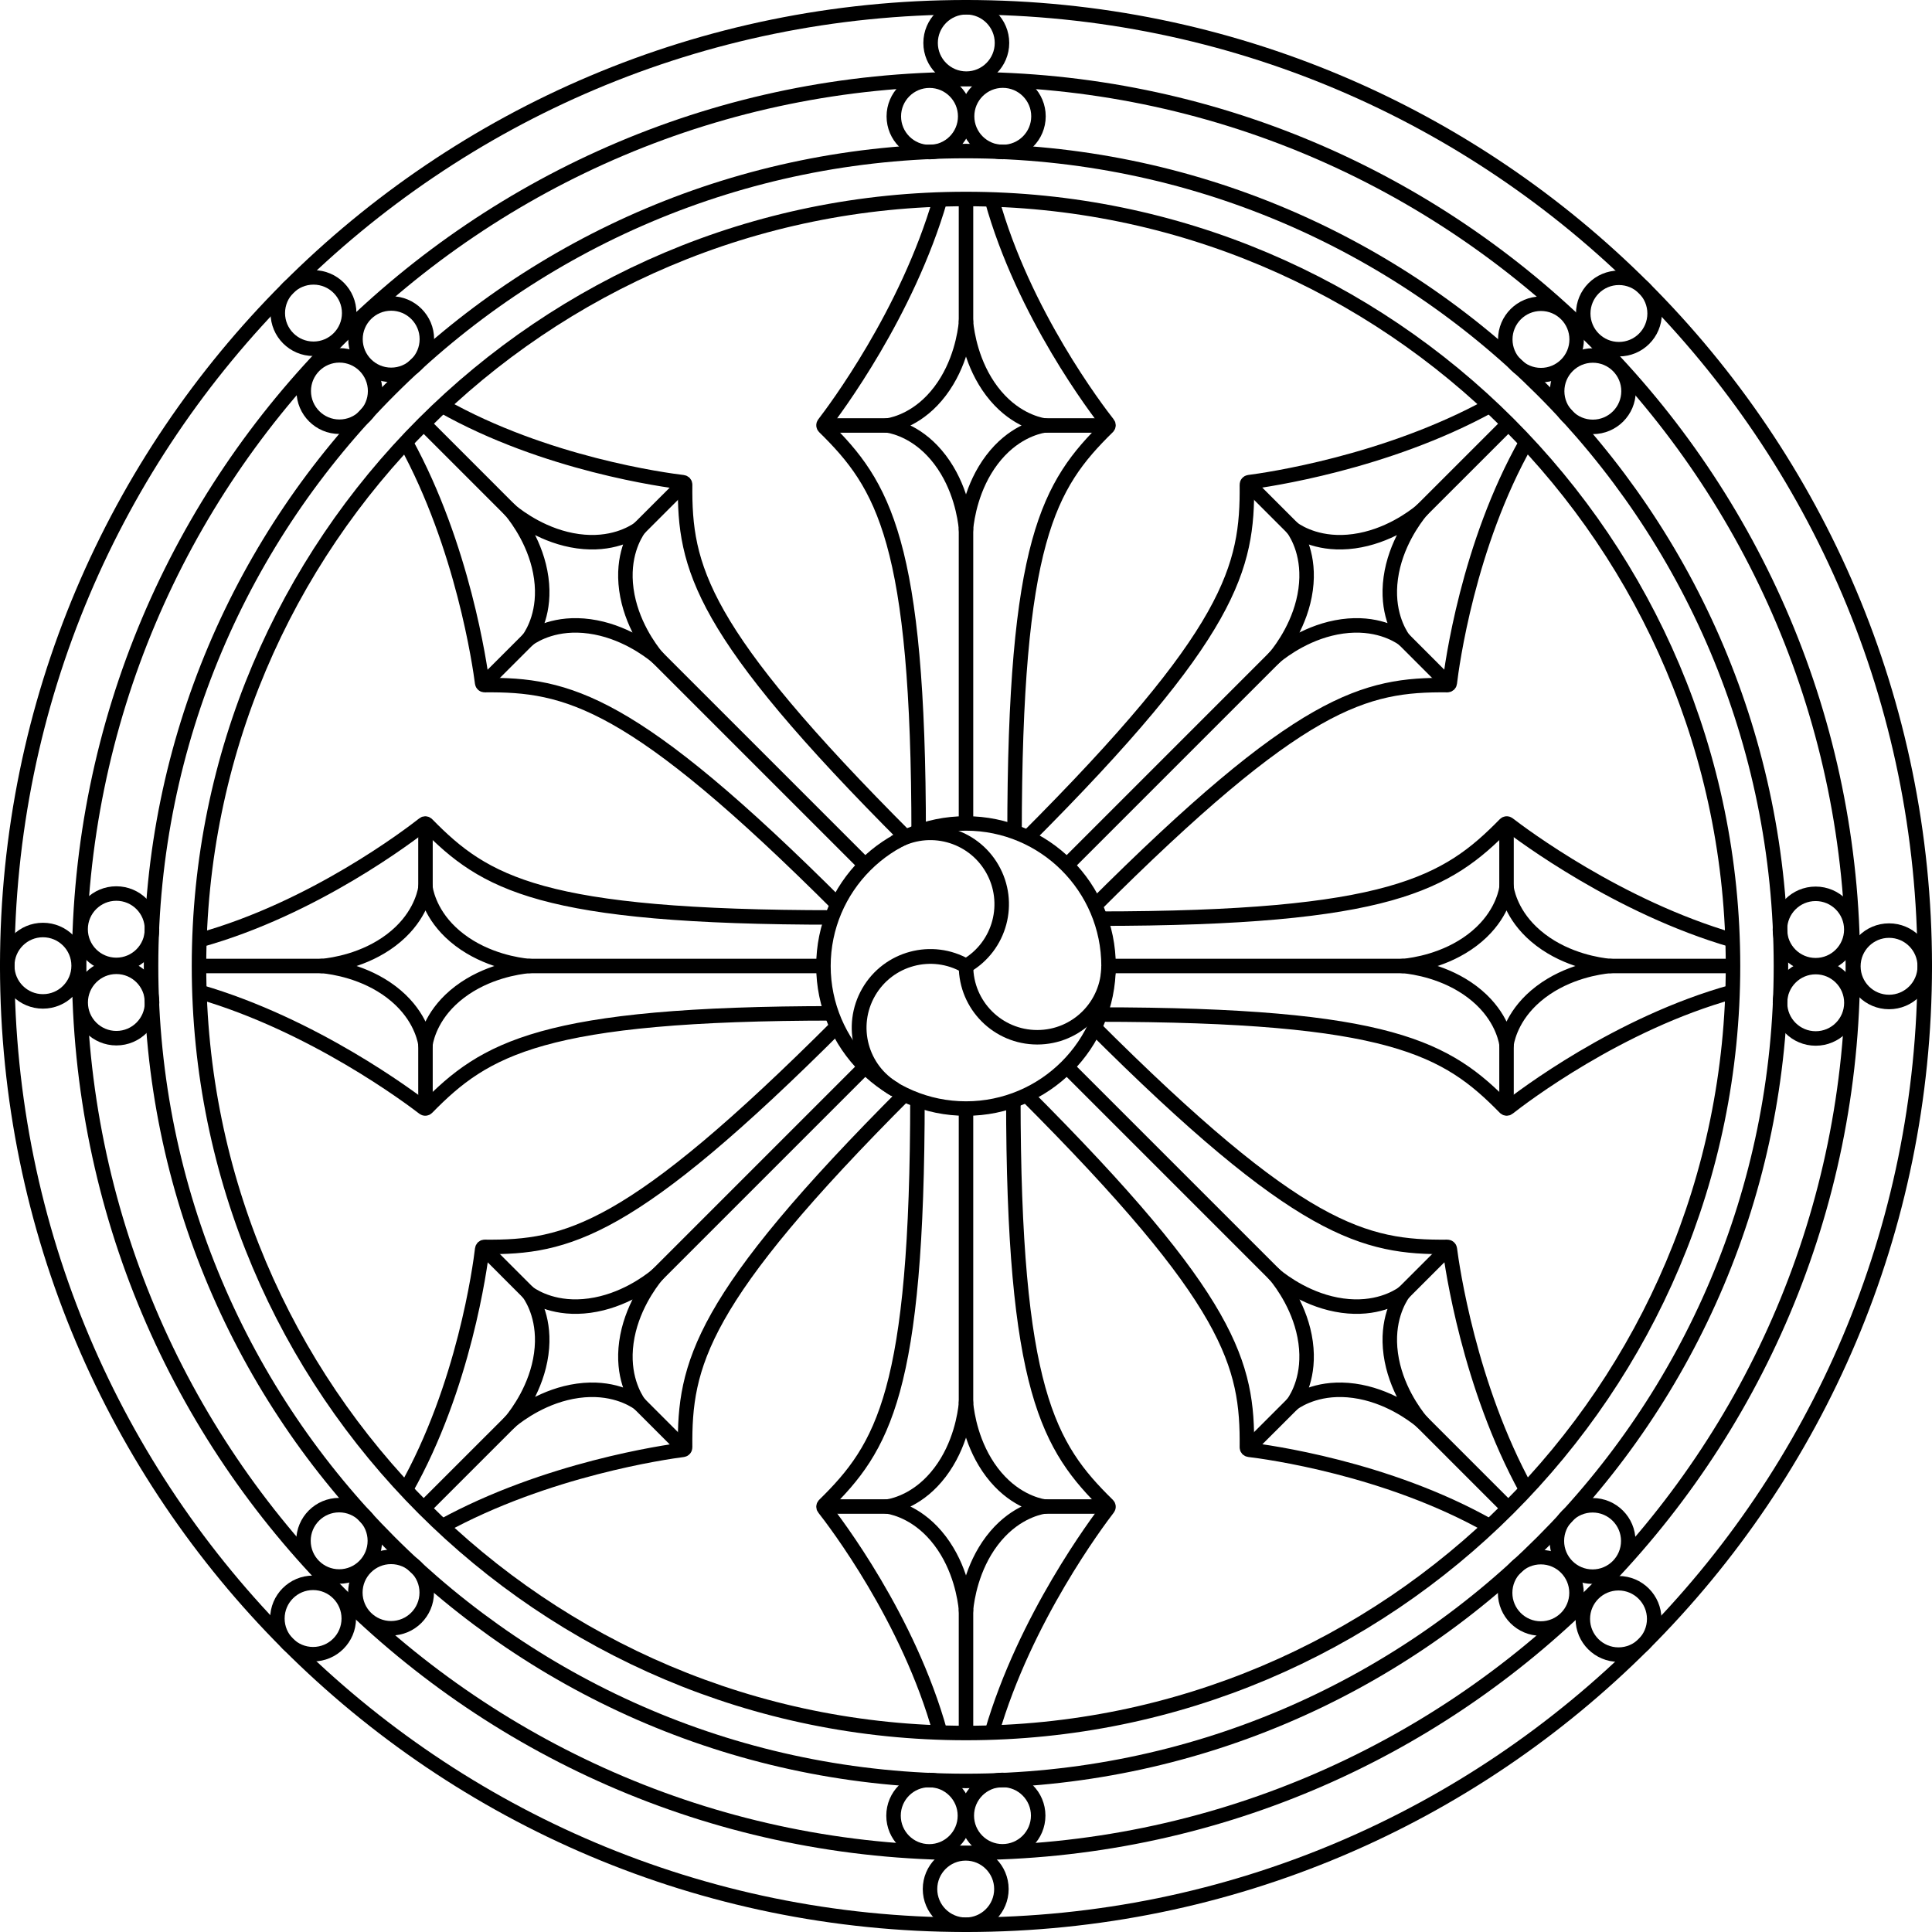
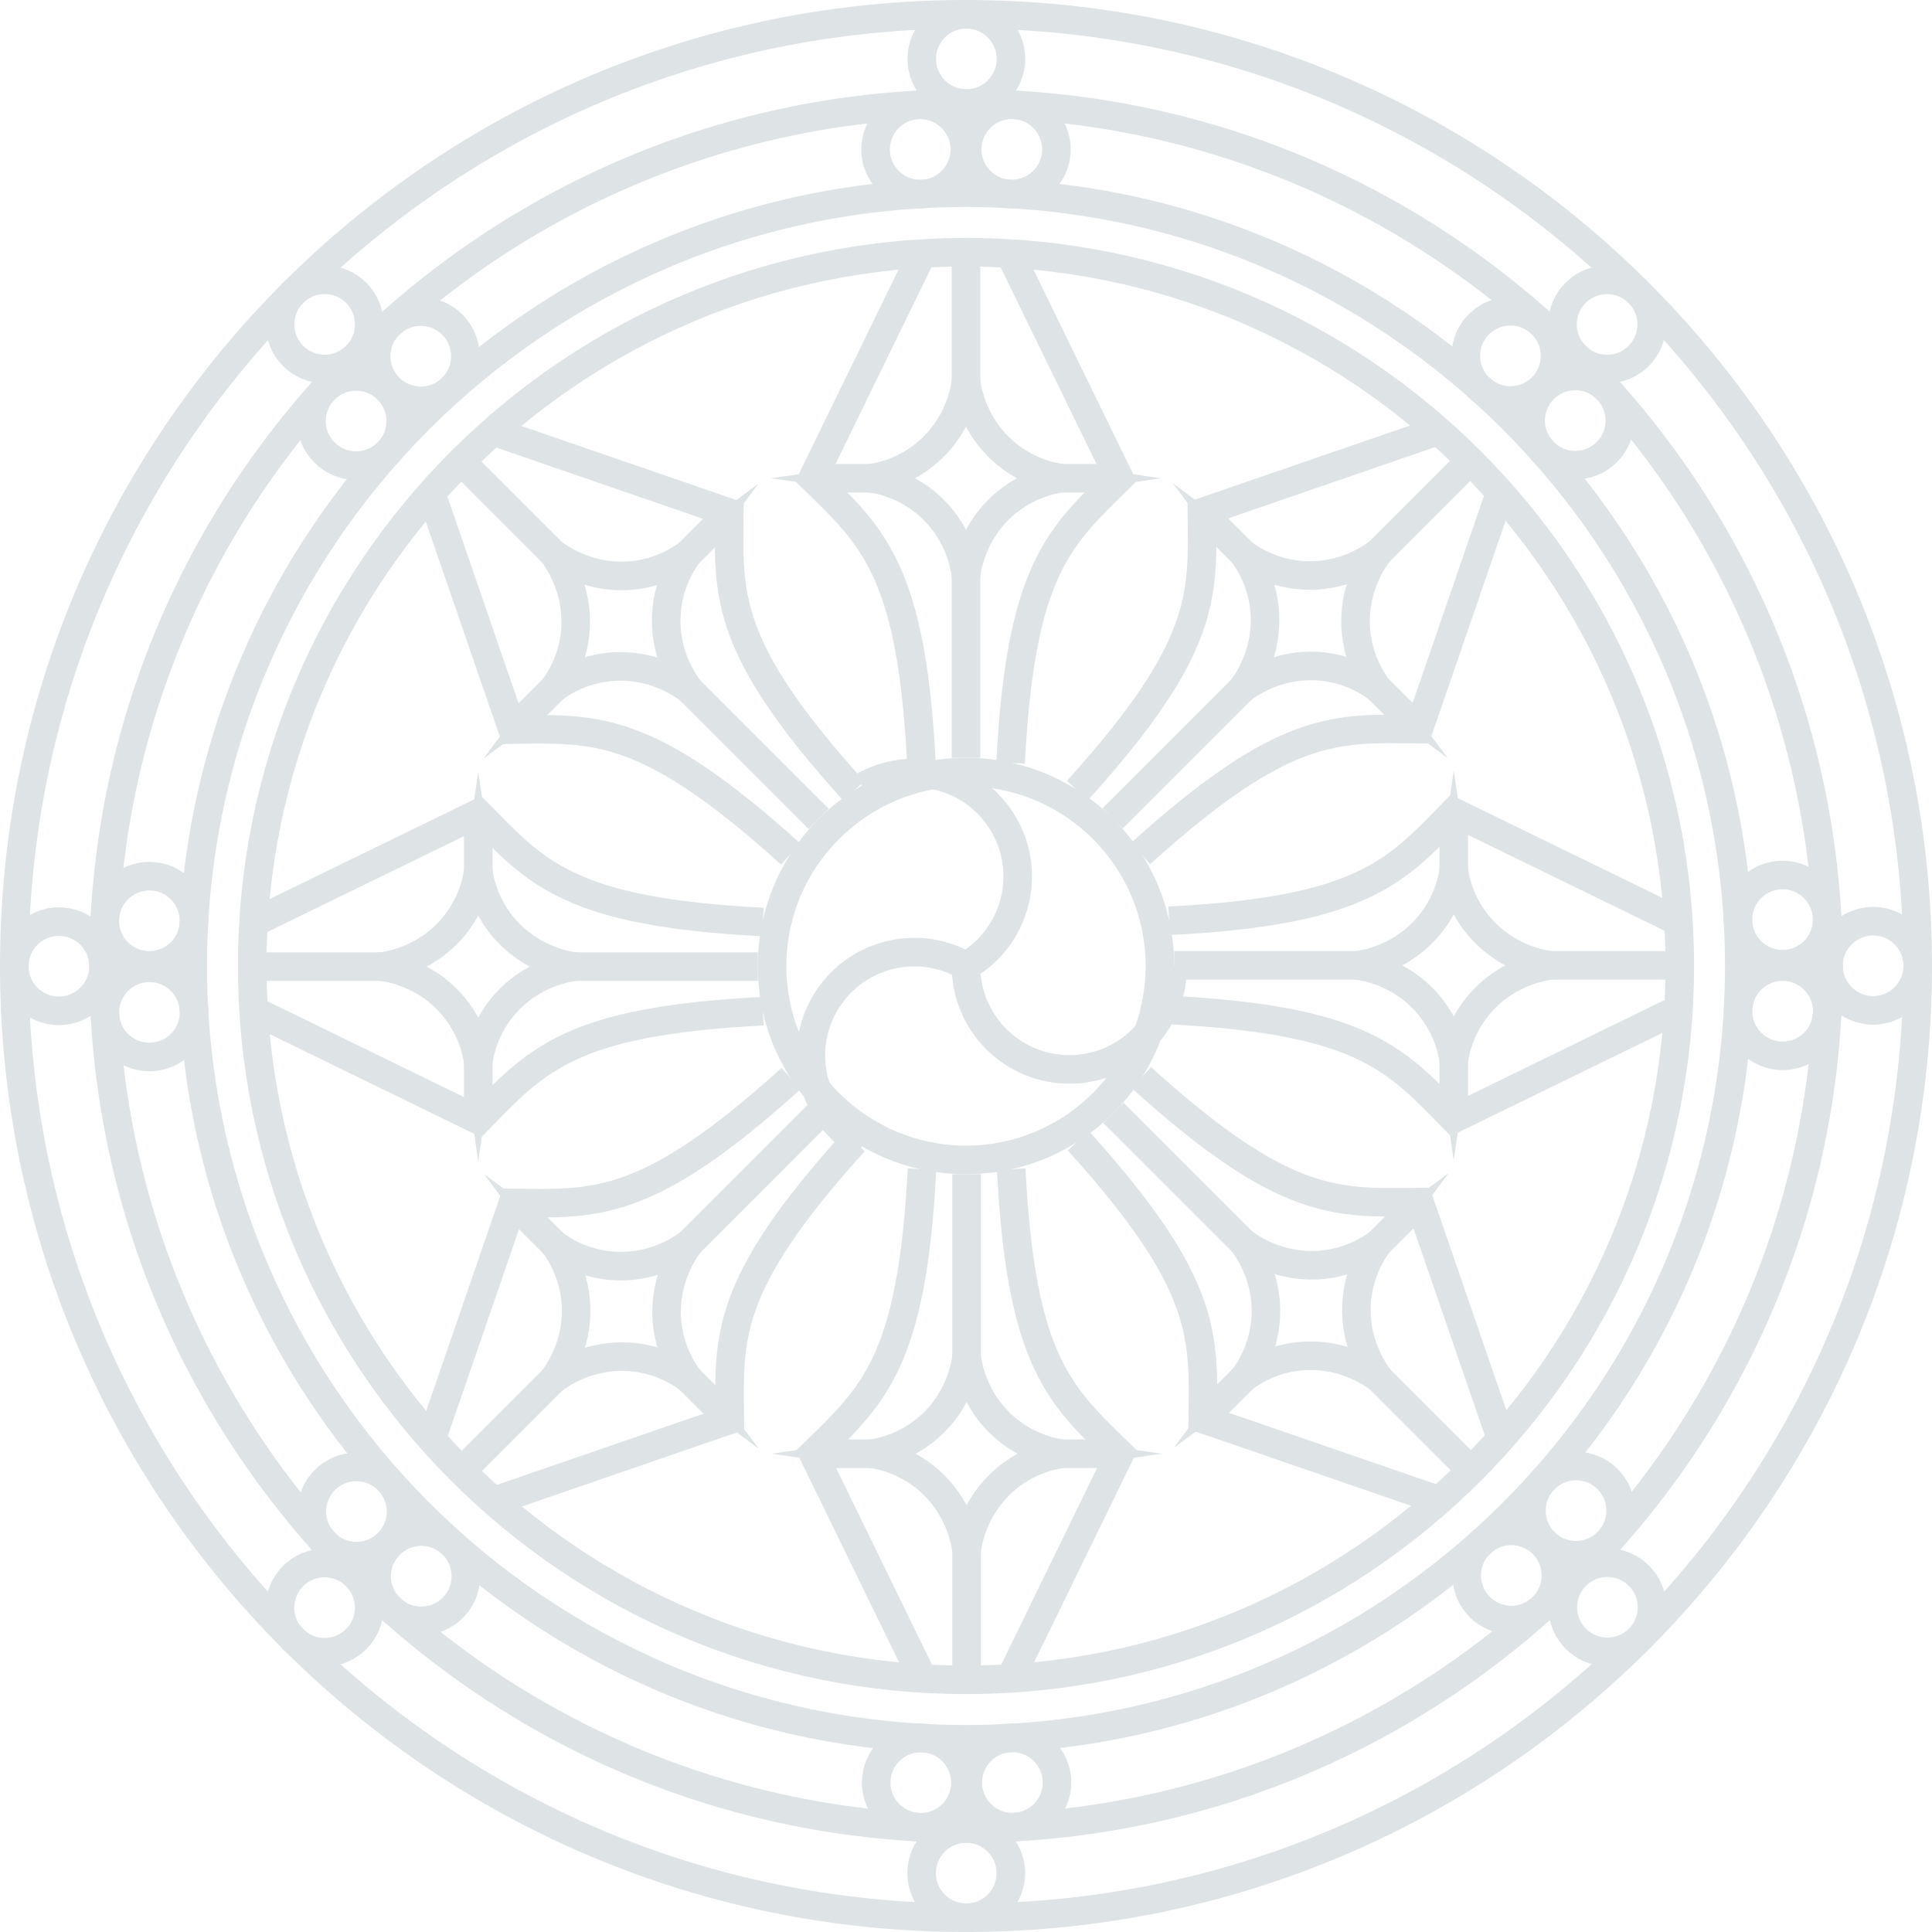
- <svg xmlns="http://www.w3.org/2000/svg" id="Layer_1" version="1.1" viewBox="0 0 800 800">
+ <svg xmlns="http://www.w3.org/2000/svg" id="Layer_2" data-name="Layer 2" viewBox="0 0 812 812">
  <defs>
    <style>
-       .st0 {
-         stroke-width: 6.12px;
+       .cls-1 {
+         fill: none;
+         stroke: #dee3e5;
+         stroke-miterlimit: 10;
+         stroke-width: 12px;
      }

-       .st0, .st1, .st2, .st3 {
-         fill: none;
-         stroke: #000;
-         stroke-miterlimit: 10;
-       }
- 
-       .st1 {
-         stroke-width: 6.01px;
-       }
- 
-       .st2 {
-         stroke-width: 6px;
-       }
- 
-       .st3 {
-         stroke-width: 6px;
+       .cls-2 {
+         fill: #dee3e5;
      }
    </style>
  </defs>
-   <circle class="st3" cx="400" cy="400" r="397" />
-   <circle class="st3" cx="400" cy="400" r="367.23" />
-   <circle class="st3" cx="400" cy="400" r="337.45" />
-   <circle class="st3" cx="400" cy="400" r="317.6" />
-   <path class="st2" d="M459.01,400c0,16.3-13.21,29.51-29.5,29.51-16.3,0-29.51-13.21-29.51-29.5" />
-   <path class="st0" d="M370.5,451.09c-14.11-8.14-18.94-26.18-10.8-40.29,8.14-14.11,26.18-18.94,40.29-10.8" />
-   <path class="st1" d="M370.46,348.83c14.13-8.16,32.2-3.32,40.36,10.81,8.16,14.13,3.32,32.2-10.81,40.36" />
-   <path d="M400,343.97c30.9,0,56.03,25.14,56.03,56.03s-25.14,56.03-56.03,56.03-56.03-25.14-56.03-56.03,25.14-56.03,56.03-56.03M400,337.97c-34.26,0-62.03,27.77-62.03,62.03s27.77,62.03,62.03,62.03,62.03-27.77,62.03-62.03-27.77-62.03-62.03-62.03h0Z" />
-   <g>
-     <line class="st3" x1="400" y1="218.73" x2="400" y2="341.94" />
-     <line class="st3" x1="400" y1="133.63" x2="400" y2="82.4" />
-     <path class="st3" d="M420.1,345.82c0-122.02,14.18-145.03,38.6-169.01.36-.35.41-.92.09-1.32-4.46-5.67-35.03-45.65-48.11-92.92" />
-     <circle class="st3" cx="400.12" cy="17.78" r="14.78" />
-     <circle class="st3" cx="384.89" cy="48.19" r="14.78" />
-     <circle class="st3" cx="415.23" cy="48.16" r="14.78" />
-     <path class="st3" d="M400,218.73c.45-4.2,2.27-17.18,10.75-28.37,8.48-11.19,18.32-13.58,21.5-14.18-3.18-.6-13.02-3-21.5-14.18-8.48-11.19-10.3-24.17-10.75-28.37-.45,4.2-2.27,17.18-10.75,28.37-8.48,11.19-18.32,13.58-21.5,14.18,3.18.6,13.02,3,21.5,14.18,8.48,11.19,10.3,24.17,10.75,28.37Z" />
-     <line class="st3" x1="432.39" y1="176.18" x2="459" y2="176.18" />
-     <path class="st3" d="M380.4,345.82c0-121.64-14.67-145.04-39.11-169.02-.36-.35-.41-.91-.1-1.31,4.37-5.67,34.39-45.64,48.12-92.91" />
-     <line class="st3" x1="367.75" y1="176.18" x2="341" y2="176.18" />
-   </g>
-   <g>
-     <line class="st3" x1="218.73" y1="400" x2="341.94" y2="400" />
-     <line class="st3" x1="133.63" y1="400" x2="82.4" y2="400" />
-     <path class="st3" d="M345.82,379.9c-122.02,0-145.03-14.18-169.01-38.6-.35-.36-.92-.41-1.32-.09-5.67,4.46-45.65,35.03-92.92,48.11" />
-     <circle class="st3" cx="17.78" cy="399.88" r="14.78" />
-     <circle class="st3" cx="48.19" cy="415.11" r="14.78" />
-     <circle class="st3" cx="48.16" cy="384.77" r="14.78" />
-     <path class="st3" d="M218.73,400c-4.2-.45-17.18-2.27-28.37-10.75-11.19-8.48-13.58-18.32-14.18-21.5-.6,3.18-3,13.02-14.18,21.5-11.19,8.48-24.17,10.3-28.37,10.75,4.2.45,17.18,2.27,28.37,10.75,11.19,8.48,13.58,18.32,14.18,21.5.6-3.18,3-13.02,14.18-21.5,11.19-8.48,24.17-10.3,28.37-10.75Z" />
-     <line class="st3" x1="176.18" y1="367.61" x2="176.18" y2="341" />
-     <path class="st3" d="M345.82,419.6c-121.64,0-145.04,14.67-169.02,39.11-.35.36-.91.41-1.31.1-5.67-4.37-45.64-34.39-92.91-48.12" />
-     <line class="st3" x1="176.18" y1="432.25" x2="176.18" y2="459" />
-   </g>
-   <g>
-     <line class="st3" x1="400" y1="581.27" x2="400" y2="458.06" />
-     <line class="st3" x1="400" y1="666.37" x2="400" y2="717.6" />
-     <path class="st3" d="M379.9,454.18c0,122.02-14.18,145.03-38.6,169.01-.36.35-.41.92-.09,1.32,4.46,5.67,35.03,45.65,48.11,92.92" />
-     <circle class="st3" cx="399.88" cy="782.22" r="14.78" />
-     <circle class="st3" cx="415.11" cy="751.81" r="14.78" />
-     <circle class="st3" cx="384.77" cy="751.84" r="14.78" />
-     <path class="st3" d="M400,581.27c-.45,4.2-2.27,17.18-10.75,28.37-8.48,11.19-18.32,13.58-21.5,14.18,3.18.6,13.02,3,21.5,14.18,8.48,11.19,10.3,24.17,10.75,28.37.45-4.2,2.27-17.18,10.75-28.37,8.48-11.19,18.32-13.58,21.5-14.18-3.18-.6-13.02-3-21.5-14.18-8.48-11.19-10.3-24.17-10.75-28.37Z" />
-     <line class="st3" x1="367.61" y1="623.82" x2="341" y2="623.82" />
-     <path class="st3" d="M419.6,454.18c0,121.64,14.67,145.04,39.11,169.02.36.35.41.91.1,1.31-4.37,5.67-34.39,45.64-48.12,92.91" />
-     <line class="st3" x1="432.25" y1="623.82" x2="459" y2="623.82" />
-   </g>
-   <g>
-     <line class="st3" x1="581.27" y1="400" x2="458.06" y2="400" />
-     <line class="st3" x1="666.37" y1="400" x2="717.6" y2="400" />
-     <path class="st3" d="M454.18,420.1c122.02,0,145.03,14.18,169.01,38.6.35.36.92.41,1.32.09,5.67-4.46,45.65-35.03,92.92-48.11" />
-     <circle class="st3" cx="782.22" cy="400.12" r="14.78" />
-     <circle class="st3" cx="751.81" cy="384.89" r="14.78" />
-     <circle class="st3" cx="751.84" cy="415.23" r="14.78" />
-     <path class="st3" d="M581.27,400c4.2.45,17.18,2.27,28.37,10.75,11.19,8.48,13.58,18.32,14.18,21.5.6-3.18,3-13.02,14.18-21.5,11.19-8.48,24.17-10.3,28.37-10.75-4.2-.45-17.18-2.27-28.37-10.75-11.19-8.48-13.58-18.32-14.18-21.5-.6,3.18-3,13.02-14.18,21.5-11.19,8.48-24.17,10.3-28.37,10.75Z" />
-     <line class="st3" x1="623.82" y1="432.39" x2="623.82" y2="459" />
-     <path class="st3" d="M454.18,380.4c121.64,0,145.04-14.67,169.02-39.11.35-.36.91-.41,1.31-.1,5.67,4.37,45.64,34.39,92.91,48.12" />
-     <line class="st3" x1="623.82" y1="367.75" x2="623.82" y2="341" />
-   </g>
-   <g>
-     <line class="st3" x1="528.18" y1="271.82" x2="441.05" y2="358.95" />
-     <line class="st3" x1="588.35" y1="211.65" x2="624.58" y2="175.43" />
-     <path class="st3" d="M452.52,375.9c86.28-86.28,112.58-92.53,146.8-92.21.51,0,.94-.36,1-.87.85-7.17,7.51-57.05,31.68-99.72" />
-     <circle class="st3" cx="670.36" cy="129.81" r="14.78" />
-     <circle class="st3" cx="638.08" cy="140.55" r="14.78" />
-     <circle class="st3" cx="659.56" cy="161.98" r="14.78" />
-     <path class="st3" d="M528.18,271.82c3.29-2.65,13.75-10.54,27.66-12.45,13.91-1.91,22.56,3.35,25.23,5.18-1.83-2.67-7.09-11.33-5.18-25.23,1.91-13.91,9.81-24.37,12.45-27.66-3.29,2.65-13.75,10.54-27.66,12.45-13.91,1.91-22.56-3.35-25.23-5.18,1.83,2.67,7.09,11.33,5.18,25.23-1.91,13.91-9.81,24.37-12.45,27.66Z" />
-     <line class="st3" x1="581.17" y1="264.64" x2="599.98" y2="283.46" />
-     <path class="st3" d="M424.45,347.83c86.01-86.01,92.18-112.93,91.86-147.17,0-.5.36-.93.86-1,7.1-.91,56.59-7.96,99.73-31.67" />
-     <line class="st3" x1="535.46" y1="218.93" x2="516.55" y2="200.01" />
-   </g>
-   <g>
-     <line class="st3" x1="271.82" y1="271.82" x2="358.95" y2="358.95" />
-     <line class="st3" x1="211.65" y1="211.65" x2="175.43" y2="175.42" />
-     <path class="st3" d="M375.9,347.48c-86.28-86.28-92.53-112.58-92.21-146.8,0-.51-.36-.94-.87-1-7.17-.85-57.05-7.51-99.72-31.68" />
-     <circle class="st3" cx="129.81" cy="129.64" r="14.78" />
-     <circle class="st3" cx="140.55" cy="161.92" r="14.78" />
-     <circle class="st3" cx="161.98" cy="140.44" r="14.78" />
-     <path class="st3" d="M271.82,271.82c-2.65-3.29-10.54-13.75-12.45-27.66-1.91-13.91,3.35-22.56,5.18-25.23-2.67,1.83-11.33,7.09-25.23,5.18-13.91-1.91-24.37-9.81-27.66-12.45,2.65,3.29,10.54,13.75,12.45,27.66,1.91,13.91-3.35,22.56-5.18,25.23,2.67-1.83,11.33-7.09,25.23-5.18,13.91,1.91,24.37,9.81,27.66,12.45Z" />
-     <line class="st3" x1="264.64" y1="218.83" x2="283.46" y2="200.02" />
-     <path class="st3" d="M347.83,375.55c-86.01-86.01-112.93-92.18-147.17-91.86-.5,0-.93-.36-1-.86-.91-7.1-7.96-56.59-31.67-99.73" />
-     <line class="st3" x1="218.93" y1="264.54" x2="200.01" y2="283.45" />
-   </g>
-   <g>
-     <line class="st3" x1="271.82" y1="528.18" x2="358.95" y2="441.05" />
-     <line class="st3" x1="211.65" y1="588.35" x2="175.42" y2="624.57" />
-     <path class="st3" d="M347.48,424.1c-86.28,86.28-112.58,92.53-146.8,92.21-.51,0-.94.36-1,.87-.85,7.17-7.51,57.05-31.68,99.72" />
-     <circle class="st3" cx="129.64" cy="670.19" r="14.78" />
-     <circle class="st3" cx="161.92" cy="659.45" r="14.78" />
-     <circle class="st3" cx="140.44" cy="638.02" r="14.78" />
-     <path class="st3" d="M271.82,528.18c-3.29,2.65-13.75,10.54-27.66,12.45-13.91,1.91-22.56-3.35-25.23-5.18,1.83,2.67,7.09,11.33,5.18,25.23-1.91,13.91-9.81,24.37-12.45,27.66,3.29-2.65,13.75-10.54,27.66-12.45,13.91-1.91,22.56,3.35,25.23,5.18-1.83-2.67-7.09-11.33-5.18-25.23,1.91-13.91,9.81-24.37,12.45-27.66Z" />
-     <line class="st3" x1="218.83" y1="535.36" x2="200.02" y2="516.54" />
-     <path class="st3" d="M375.55,452.17c-86.01,86.01-92.18,112.93-91.86,147.17,0,.5-.36.93-.86,1-7.1.91-56.59,7.96-99.73,31.67" />
-     <line class="st3" x1="264.54" y1="581.07" x2="283.45" y2="599.99" />
-   </g>
-   <g>
-     <line class="st3" x1="528.18" y1="528.18" x2="441.05" y2="441.05" />
-     <line class="st3" x1="588.35" y1="588.35" x2="624.57" y2="624.58" />
-     <path class="st3" d="M424.1,452.52c86.28,86.28,92.53,112.58,92.21,146.8,0,.51.36.94.87,1,7.17.85,57.05,7.51,99.72,31.68" />
-     <circle class="st3" cx="670.19" cy="670.36" r="14.78" />
-     <circle class="st3" cx="659.45" cy="638.08" r="14.78" />
-     <circle class="st3" cx="638.02" cy="659.56" r="14.78" />
-     <path class="st3" d="M528.18,528.18c2.65,3.29,10.54,13.75,12.45,27.66,1.91,13.91-3.35,22.56-5.18,25.23,2.67-1.83,11.33-7.09,25.23-5.18,13.91,1.91,24.37,9.81,27.66,12.45-2.65-3.29-10.54-13.75-12.45-27.66-1.91-13.91,3.35-22.56,5.18-25.23-2.67,1.83-11.33,7.09-25.23,5.18-13.91-1.91-24.37-9.81-27.66-12.45Z" />
-     <line class="st3" x1="535.36" y1="581.17" x2="516.54" y2="599.98" />
-     <path class="st3" d="M452.17,424.45c86.01,86.01,112.93,92.18,147.17,91.86.5,0,.93.36,1,.86.91,7.1,7.96,56.59,31.67,99.73" />
-     <line class="st3" x1="581.07" y1="535.46" x2="599.99" y2="516.55" />
+   <g id="Layer_1-2" data-name="Layer 1">
+     <circle class="cls-1" cx="406" cy="406" r="400" />
+     <circle class="cls-1" cx="406" cy="406" r="362.5" />
+     <circle class="cls-1" cx="406" cy="406" r="325" />
+     <circle class="cls-1" cx="406" cy="406" r="300" />
+     <path class="cls-1" d="M492.92,406c0,24-19.46,43.46-43.46,43.46s-43.46-19.46-43.46-43.46" />
+     <path class="cls-1" d="M362.54,481.27c-20.79-12-27.91-38.58-15.91-59.37,12-20.79,38.58-27.91,59.37-15.91" />
+     <path class="cls-1" d="M362.54,330.73c20.79-12,47.36-4.88,59.37,15.91,12,20.79,4.88,47.36-15.91,59.37" />
+     <path class="cls-2" d="M406,330.5c41.63,0,75.5,33.87,75.5,75.5s-33.87,75.5-75.5,75.5-75.5-33.87-75.5-75.5,33.87-75.5,75.5-75.5M406,318.5c-48.32,0-87.5,39.18-87.5,87.5s39.18,87.5,87.5,87.5,87.5-39.18,87.5-87.5-39.18-87.5-87.5-87.5h0Z" />
+     <g>
+       <line class="cls-1" x1="406" y1="241.62" x2="406" y2="318.5" />
+       <line class="cls-1" x1="406" y1="160.38" x2="406" y2="106" />
+       <circle class="cls-1" cx="406.15" cy="24.75" r="18.75" />
+       <path class="cls-1" d="M424.75,320.63c4.12-81.46,20.69-95.16,45.69-119.63l-46.03-94.41" />
+       <circle class="cls-1" cx="386.75" cy="62.82" r="18.75" />
+       <circle class="cls-1" cx="425.25" cy="62.78" r="18.75" />
+       <path class="cls-1" d="M406,241.62c.56-4.01,2.82-16.4,13.33-27.08,10.52-10.68,22.72-12.97,26.67-13.54-3.94-.57-16.15-2.86-26.67-13.54-10.52-10.68-12.77-23.08-13.33-27.08-.56,4.01-2.82,16.4-13.33,27.08-10.52,10.68-22.72,12.97-26.67,13.54,3.94.57,16.15,2.86,26.67,13.54,10.52,10.68,12.77,23.08,13.33,27.08Z" />
+       <line class="cls-1" x1="446" y1="201" x2="471" y2="201" />
+       <line class="cls-1" x1="366.5" y1="201" x2="341.5" y2="201" />
+       <path class="cls-1" d="M387.25,320.63c-4.12-81.46-20.69-95.16-45.69-119.63l46.03-94.41" />
+     </g>
+     <g>
+       <line class="cls-1" x1="241.62" y1="406.25" x2="318.5" y2="406.25" />
+       <line class="cls-1" x1="160.38" y1="406.25" x2="106" y2="406.25" />
+       <circle class="cls-1" cx="24.75" cy="406.1" r="18.75" />
+       <path class="cls-1" d="M320.63,387.5c-81.46-4.12-95.16-20.69-119.63-45.69l-94.41,46.03" />
+       <circle class="cls-1" cx="62.82" cy="425.5" r="18.75" />
+       <circle class="cls-1" cx="62.78" cy="387" r="18.75" />
+       <path class="cls-1" d="M241.62,406.25c-4.01-.56-16.4-2.82-27.08-13.33-10.68-10.52-12.97-22.72-13.54-26.67-.57,3.94-2.86,16.15-13.54,26.67-10.68,10.52-23.08,12.77-27.08,13.33,4.01.56,16.4,2.82,27.08,13.33,10.68,10.52,12.97,22.72,13.54,26.67.57-3.94,2.86-16.15,13.54-26.67,10.68-10.52,23.08-12.77,27.08-13.33Z" />
+       <line class="cls-1" x1="201" y1="366.25" x2="201" y2="341.25" />
+       <line class="cls-1" x1="201" y1="445.75" x2="201" y2="470.75" />
+       <path class="cls-1" d="M320.63,425c-81.46,4.12-95.16,20.69-119.63,45.69l-94.41-46.03" />
+     </g>
+     <g>
+       <line class="cls-1" x1="406.25" y1="570.37" x2="406.25" y2="493.5" />
+       <line class="cls-1" x1="406.25" y1="651.62" x2="406.25" y2="706" />
+       <circle class="cls-1" cx="406.1" cy="787.25" r="18.75" />
+       <path class="cls-1" d="M387.5,491.37c-4.12,81.46-20.69,95.16-45.69,119.63l46.03,94.41" />
+       <circle class="cls-1" cx="425.5" cy="749.18" r="18.75" />
+       <circle class="cls-1" cx="387" cy="749.22" r="18.75" />
+       <path class="cls-1" d="M406.25,570.37c-.56,4.01-2.82,16.4-13.33,27.08-10.52,10.68-22.72,12.97-26.67,13.54,3.94.57,16.15,2.86,26.67,13.54,10.52,10.68,12.77,23.08,13.33,27.08.56-4.01,2.82-16.4,13.33-27.08,10.52-10.68,22.72-12.97,26.67-13.54-3.94-.57-16.15-2.86-26.67-13.54-10.52-10.68-12.77-23.08-13.33-27.08Z" />
+       <line class="cls-1" x1="366.25" y1="611" x2="341.25" y2="611" />
+       <line class="cls-1" x1="445.75" y1="611" x2="470.75" y2="611" />
+       <path class="cls-1" d="M425,491.37c4.12,81.46,20.69,95.16,45.69,119.63l-46.03,94.41" />
+     </g>
+     <g>
+       <line class="cls-1" x1="570.38" y1="405.75" x2="493.5" y2="405.75" />
+       <line class="cls-1" x1="651.63" y1="405.75" x2="706" y2="405.75" />
+       <circle class="cls-1" cx="787.25" cy="405.9" r="18.75" />
+       <path class="cls-1" d="M491.37,424.5c81.46,4.12,95.16,20.69,119.63,45.69l94.41-46.03" />
+       <circle class="cls-1" cx="749.18" cy="386.5" r="18.75" />
+       <circle class="cls-1" cx="749.22" cy="425" r="18.75" />
+       <path class="cls-1" d="M570.38,405.75c4.01.56,16.4,2.82,27.08,13.33,10.68,10.52,12.97,22.72,13.54,26.67.57-3.94,2.86-16.15,13.54-26.67,10.68-10.52,23.08-12.77,27.08-13.33-4.01-.56-16.4-2.82-27.08-13.33-10.68-10.52-12.97-22.72-13.54-26.67-.57,3.94-2.86,16.15-13.54,26.67-10.68,10.52-23.08,12.77-27.08,13.33Z" />
+       <line class="cls-1" x1="611" y1="445.75" x2="611" y2="470.75" />
+       <line class="cls-1" x1="611" y1="366.25" x2="611" y2="341.25" />
+       <path class="cls-1" d="M491.37,387c81.46-4.12,95.16-20.69,119.63-45.69l94.41,46.03" />
+     </g>
+     <g>
+       <line class="cls-1" x1="289.7" y1="289.79" x2="344.06" y2="344.15" />
+       <line class="cls-1" x1="232.25" y1="232.34" x2="193.8" y2="193.89" />
+       <circle class="cls-1" cx="136.45" cy="136.33" r="18.75" />
+       <path class="cls-1" d="M358.82,332.39c-54.69-60.51-52.66-81.92-52.28-116.89l-99.31-34.21" />
+       <circle class="cls-1" cx="149.65" cy="176.96" r="18.75" />
+       <circle class="cls-1" cx="176.85" cy="149.71" r="18.75" />
+       <path class="cls-1" d="M289.7,289.79c-2.43-3.23-9.61-13.59-9.72-28.58-.12-14.99,6.9-25.24,9.28-28.43-3.19,2.38-13.44,9.4-28.43,9.28-14.99-.12-25.35-7.29-28.58-9.72,2.43,3.23,9.61,13.59,9.72,28.58.12,14.99-6.9,25.24-9.28,28.43,3.19-2.38,13.44-9.4,28.43-9.28,14.99.12,25.35,7.29,28.58,9.72Z" />
+       <line class="cls-1" x1="289.26" y1="232.78" x2="306.93" y2="215.1" />
+       <line class="cls-1" x1="233.04" y1="288.99" x2="215.36" y2="306.67" />
+       <path class="cls-1" d="M332.3,358.91c-60.51-54.69-81.92-52.66-116.89-52.28l-34.21-99.31" />
+     </g>
+     <g>
+       <line class="cls-1" x1="289.88" y1="522.43" x2="344.23" y2="468.07" />
+       <line class="cls-1" x1="232.42" y1="579.88" x2="193.97" y2="618.33" />
+       <circle class="cls-1" cx="136.42" cy="675.67" r="18.75" />
+       <path class="cls-1" d="M332.48,453.31c-60.51,54.69-81.92,52.66-116.89,52.28l-34.21,99.31" />
+       <circle class="cls-1" cx="177.05" cy="662.47" r="18.75" />
+       <circle class="cls-1" cx="149.8" cy="635.28" r="18.75" />
+       <path class="cls-1" d="M289.88,522.43c-3.23,2.43-13.59,9.61-28.58,9.72-14.99.12-25.24-6.9-28.43-9.28,2.38,3.19,9.4,13.44,9.28,28.43-.12,14.99-7.29,25.35-9.72,28.58,3.23-2.43,13.59-9.61,28.58-9.72,14.99-.12,25.24,6.9,28.43,9.28-2.38-3.19-9.4-13.44-9.28-28.43.12-14.99,7.29-25.35,9.72-28.58Z" />
+       <line class="cls-1" x1="232.87" y1="522.87" x2="215.19" y2="505.19" />
+       <line class="cls-1" x1="289.08" y1="579.08" x2="306.76" y2="596.76" />
+       <path class="cls-1" d="M359,479.82c-54.69,60.51-52.66,81.92-52.28,116.89l-99.31,34.21" />
+     </g>
+     <g>
+       <line class="cls-1" x1="522.34" y1="522.07" x2="467.98" y2="467.71" />
+       <line class="cls-1" x1="579.79" y1="579.52" x2="618.24" y2="617.97" />
+       <circle class="cls-1" cx="675.58" cy="675.53" r="18.75" />
+       <path class="cls-1" d="M453.22,479.47c54.69,60.51,52.66,81.92,52.28,116.89l99.31,34.21" />
+       <circle class="cls-1" cx="662.38" cy="634.9" r="18.75" />
+       <circle class="cls-1" cx="635.19" cy="662.15" r="18.75" />
+       <path class="cls-1" d="M522.34,522.07c2.43,3.23,9.61,13.59,9.72,28.58.12,14.99-6.9,25.24-9.28,28.43,3.19-2.38,13.44-9.4,28.43-9.28,14.99.12,25.35,7.29,28.58,9.72-2.43-3.23-9.61-13.59-9.72-28.58-.12-14.99,6.9-25.24,9.28-28.43-3.19,2.38-13.44,9.4-28.43,9.28-14.99-.12-25.35-7.29-28.58-9.72Z" />
+       <line class="cls-1" x1="522.78" y1="579.08" x2="505.1" y2="596.76" />
+       <line class="cls-1" x1="578.99" y1="522.87" x2="596.67" y2="505.19" />
+       <path class="cls-1" d="M479.73,452.95c60.51,54.69,81.92,52.66,116.89,52.28l34.21,99.31" />
+     </g>
+     <g>
+       <line class="cls-1" x1="521.98" y1="289.61" x2="467.62" y2="343.97" />
+       <line class="cls-1" x1="579.44" y1="232.16" x2="617.89" y2="193.71" />
+       <circle class="cls-1" cx="675.44" cy="136.36" r="18.75" />
+       <path class="cls-1" d="M479.38,358.73c60.51-54.69,81.92-52.66,116.89-52.28l34.21-99.31" />
+       <circle class="cls-1" cx="634.81" cy="149.56" r="18.75" />
+       <circle class="cls-1" cx="662.06" cy="176.76" r="18.75" />
+       <path class="cls-1" d="M521.98,289.61c3.23-2.43,13.59-9.61,28.58-9.72,14.99-.12,25.24,6.9,28.43,9.28-2.38-3.19-9.4-13.44-9.28-28.43.12-14.99,7.29-25.35,9.72-28.58-3.23,2.43-13.59,9.61-28.58,9.72-14.99.12-25.24-6.9-28.43-9.28,2.38,3.19,9.4,13.44,9.28,28.43-.12,14.99-7.29,25.35-9.72,28.58Z" />
+       <line class="cls-1" x1="578.99" y1="289.17" x2="596.67" y2="306.85" />
+       <line class="cls-1" x1="522.78" y1="232.95" x2="505.1" y2="215.28" />
+       <path class="cls-1" d="M452.86,332.21c54.69-60.51,52.66-81.92,52.28-116.89l99.31-34.21" />
+     </g>
  </g>
</svg>
